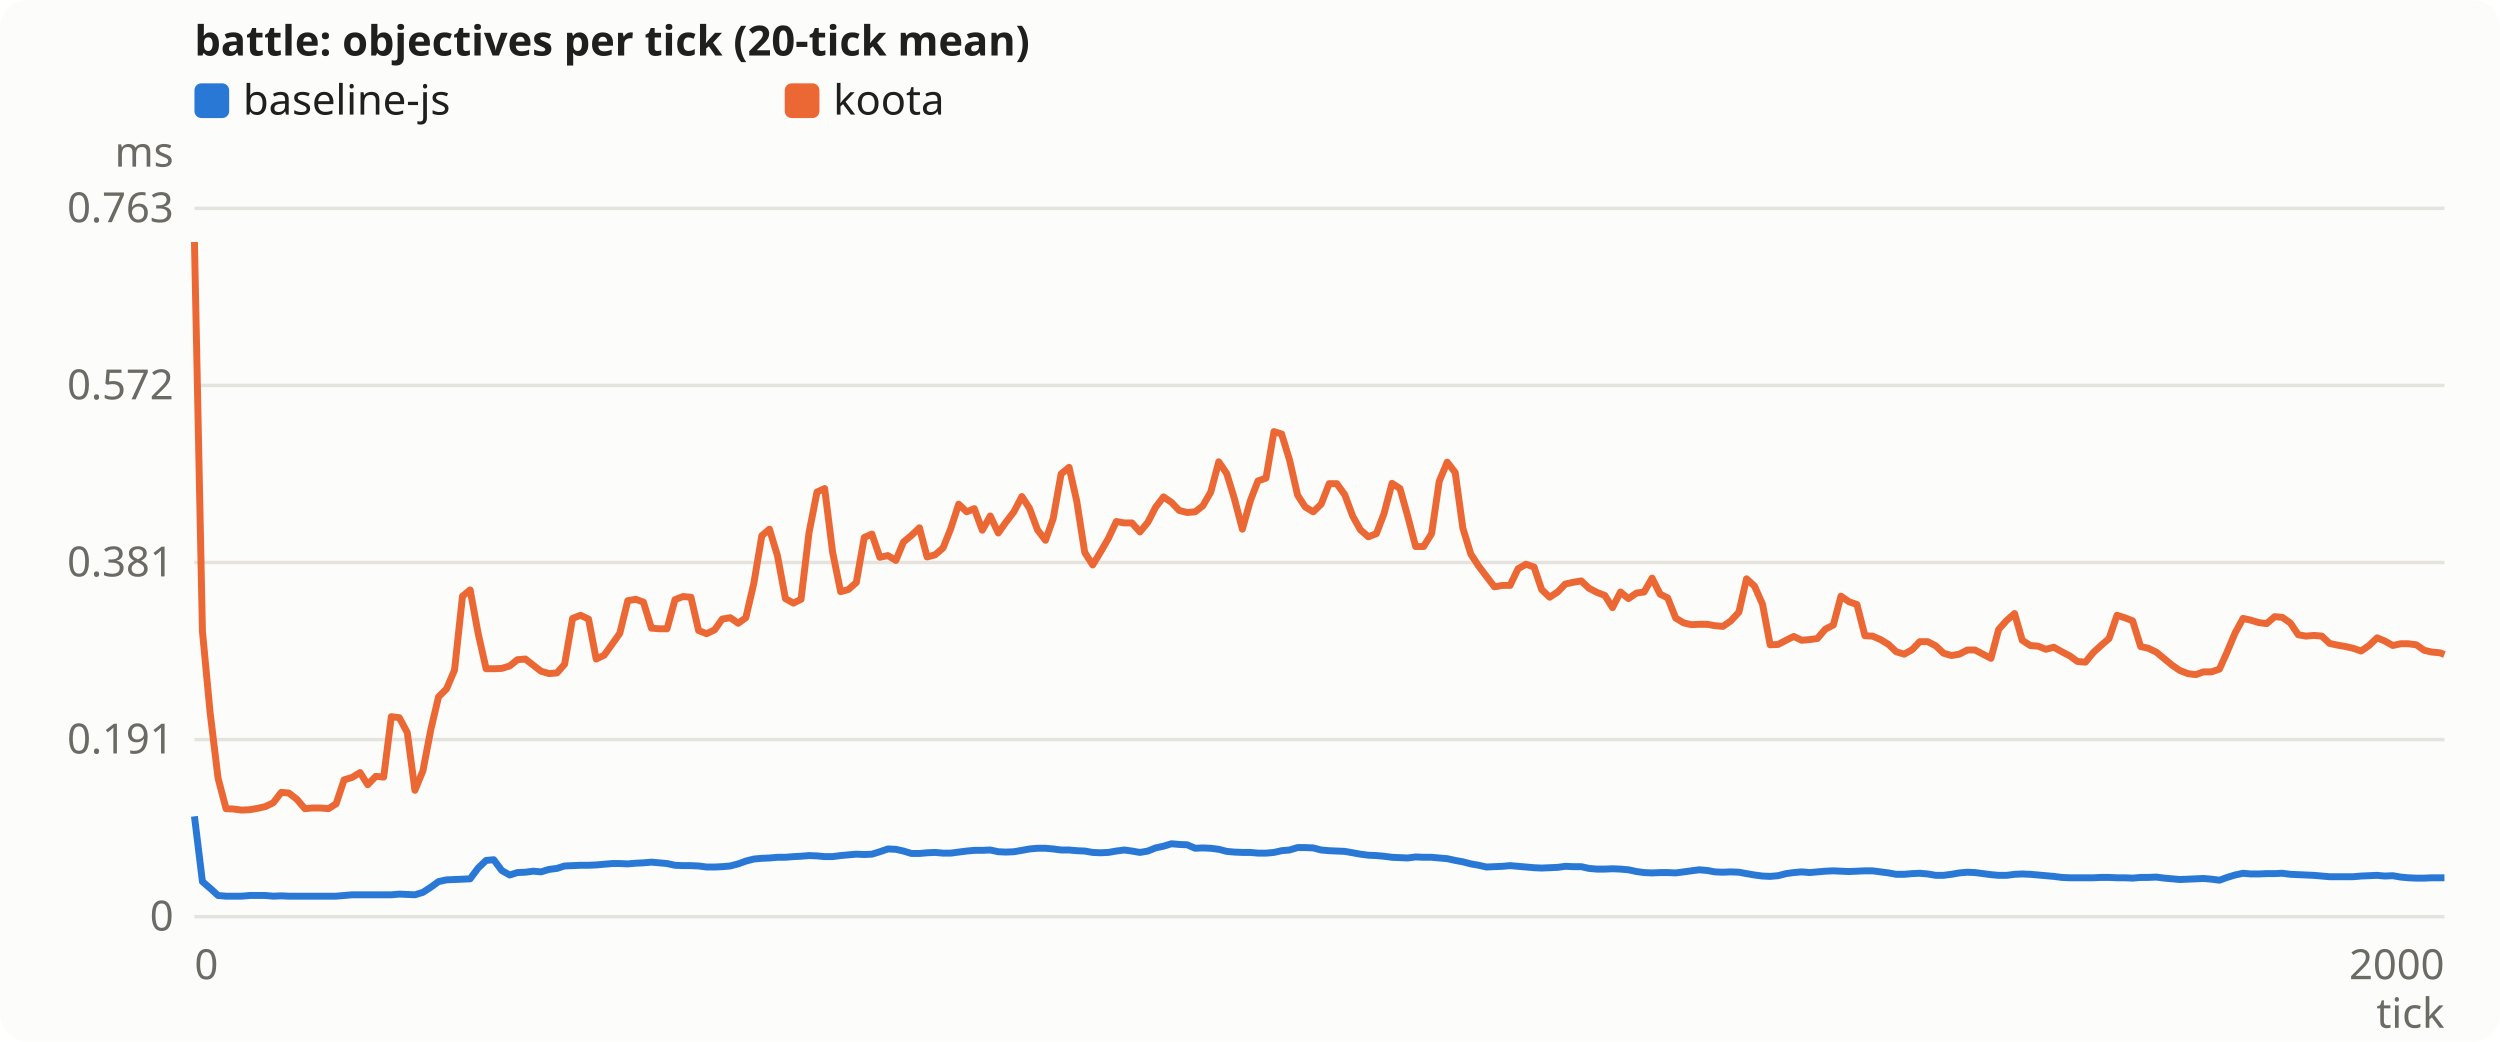
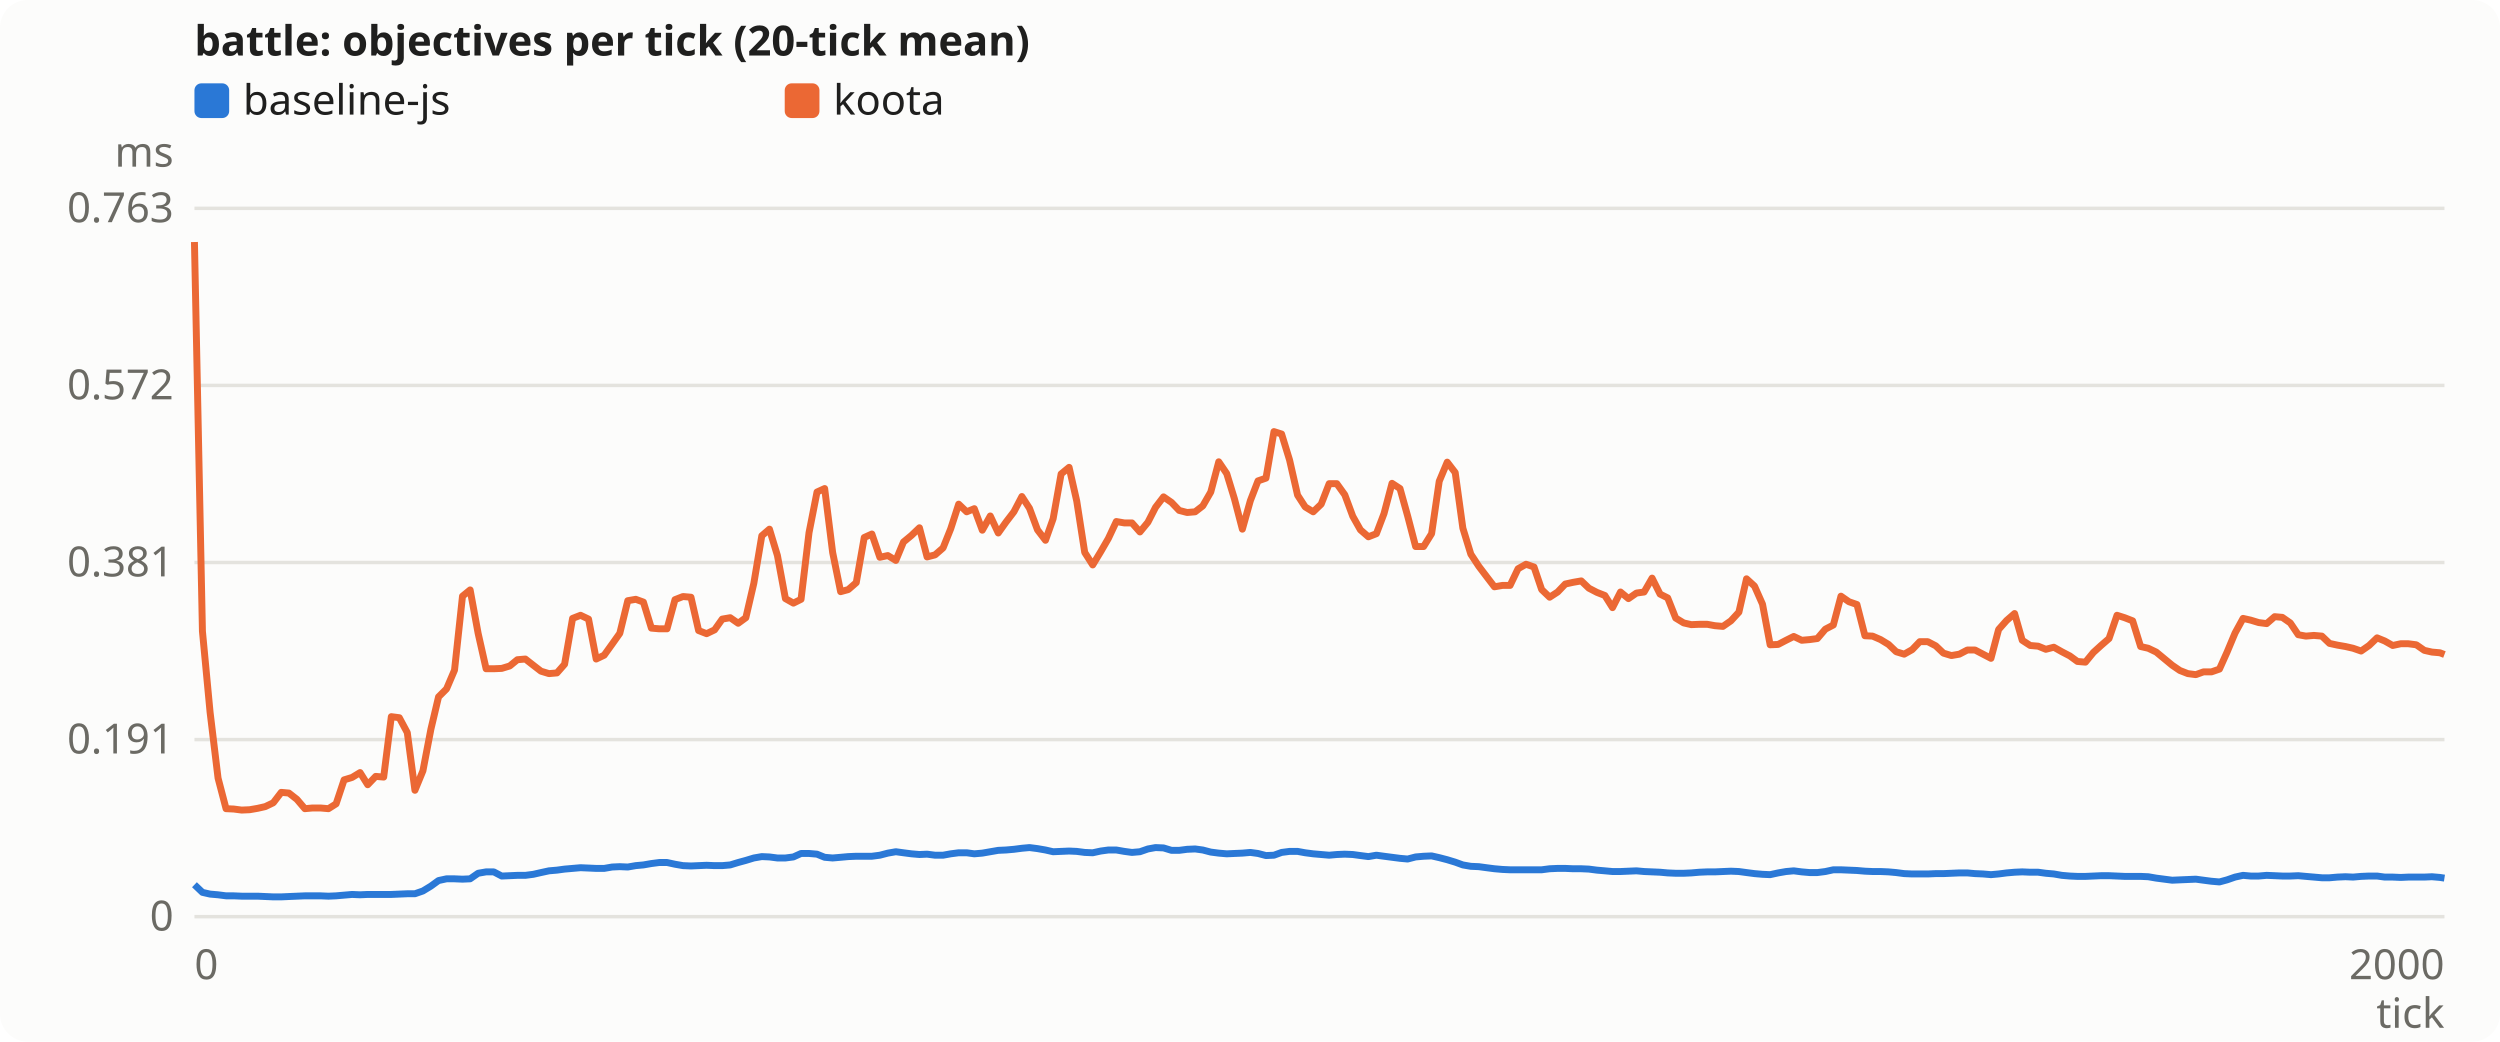
<svg xmlns="http://www.w3.org/2000/svg" viewBox="0 0 720 300" font-family="system-ui,sans-serif" font-size="12">
  <style>.bg{fill:#fcfcfb}.g{stroke:#e4e3de;stroke-width:1}.p{fill:#1f1f1e}.m{fill:#6b6a64}.s0{stroke:#2a78d6}.f0{fill:#2a78d6}.s1{stroke:#eb6834}.f1{fill:#eb6834}.s2{stroke:#1baf7a}.f2{fill:#1baf7a}.s3{stroke:#eda100}.f3{fill:#eda100}.s4{stroke:#e87ba4}.f4{fill:#e87ba4}.s5{stroke:#008300}.f5{fill:#008300}
@media (prefers-color-scheme: dark){.bg{fill:#1a1a19}.g{stroke:#33332f}.p{fill:#f0efec}.m{fill:#a3a29a}.s0{stroke:#3987e5}.f0{fill:#3987e5}.s1{stroke:#d95926}.f1{fill:#d95926}.s2{stroke:#199e70}.f2{fill:#199e70}.s3{stroke:#c98500}.f3{fill:#c98500}.s4{stroke:#d55181}.f4{fill:#d55181}.s5{stroke:#008300}.f5{fill:#008300}}</style>
  <rect class="bg" width="720" height="300" rx="8" />
  <text class="p" x="56" y="16" font-weight="600">battle: objectives per tick (20-tick mean)</text>
  <line class="g" x1="56" x2="704" y1="264" y2="264" />
  <text class="m" x="50" y="268" text-anchor="end">0</text>
  <line class="g" x1="56" x2="704" y1="213" y2="213" />
  <text class="m" x="50" y="217" text-anchor="end">0.191</text>
  <line class="g" x1="56" x2="704" y1="162" y2="162" />
  <text class="m" x="50" y="166" text-anchor="end">0.381</text>
  <line class="g" x1="56" x2="704" y1="111" y2="111" />
  <text class="m" x="50" y="115" text-anchor="end">0.572</text>
  <line class="g" x1="56" x2="704" y1="60" y2="60" />
  <text class="m" x="50" y="64" text-anchor="end">0.763</text>
  <text class="m" x="704" y="296" text-anchor="end">tick</text>
  <text class="m" x="50" y="48" text-anchor="end">ms</text>
  <text class="m" x="56" y="282">0</text>
  <text class="m" x="704" y="282" text-anchor="end">2000</text>
-   <polyline class="s0" fill="none" stroke-width="2" stroke-linejoin="round" points="56.0,235.1 58.3,253.9 60.5,255.8 62.8,257.9 65.1,258.1 67.3,258.1 69.6,258.1 71.9,257.9 74.2,257.9 76.4,257.9 78.7,258.1 81.0,258.0 83.2,258.1 85.5,258.1 87.8,258.1 90.0,258.1 92.3,258.1 94.6,258.1 96.8,258.1 99.1,257.9 101.4,257.7 103.7,257.7 105.9,257.7 108.2,257.7 110.5,257.7 112.7,257.7 115.0,257.5 117.3,257.6 119.5,257.7 121.8,257.0 124.1,255.5 126.3,253.9 128.6,253.4 130.9,253.3 133.2,253.2 135.4,253.1 137.7,250.0 140.0,247.8 142.2,247.6 144.5,250.7 146.8,252.0 149.0,251.3 151.3,251.2 153.6,250.9 155.8,251.1 158.1,250.4 160.4,250.1 162.6,249.4 164.9,249.3 167.2,249.2 169.5,249.2 171.7,249.1 174.0,248.9 176.3,248.7 178.5,248.7 180.8,248.8 183.1,248.6 185.3,248.5 187.6,248.3 189.9,248.5 192.1,248.7 194.4,249.2 196.7,249.3 199.0,249.3 201.2,249.4 203.5,249.7 205.8,249.7 208.0,249.6 210.3,249.4 212.6,248.8 214.8,248.0 217.1,247.4 219.4,247.2 221.6,247.1 223.9,246.9 226.2,246.9 228.5,246.7 230.7,246.6 233.0,246.4 235.3,246.5 237.5,246.7 239.8,246.7 242.1,246.4 244.3,246.2 246.6,246.0 248.9,246.1 251.1,246.0 253.4,245.3 255.7,244.5 258.0,244.6 260.2,245.1 262.5,245.8 264.8,245.8 267.0,245.6 269.3,245.5 271.6,245.7 273.8,245.7 276.1,245.4 278.4,245.1 280.6,244.9 282.9,244.9 285.2,244.8 287.5,245.3 289.7,245.4 292.0,245.3 294.3,244.9 296.5,244.5 298.8,244.3 301.1,244.3 303.3,244.5 305.6,244.8 307.9,244.8 310.1,245.0 312.4,245.1 314.7,245.5 317.0,245.6 319.2,245.5 321.5,245.1 323.8,244.8 326.0,245.1 328.3,245.5 330.6,245.1 332.8,244.2 335.1,243.7 337.4,243.0 339.6,243.2 341.9,243.3 344.2,244.3 346.4,244.2 348.7,244.3 351.0,244.6 353.3,245.2 355.5,245.4 357.8,245.5 360.1,245.5 362.3,245.7 364.6,245.7 366.9,245.5 369.1,245.0 371.4,244.8 373.7,244.1 375.9,244.1 378.2,244.2 380.5,244.8 382.8,245.0 385.0,245.1 387.3,245.2 389.6,245.6 391.8,246.0 394.1,246.3 396.4,246.4 398.6,246.6 400.9,246.9 403.2,247.0 405.4,247.1 407.7,246.8 410.0,246.9 412.3,246.9 414.5,247.1 416.8,247.3 419.1,247.8 421.3,248.2 423.6,248.8 425.9,249.2 428.1,249.7 430.4,249.6 432.7,249.5 434.9,249.3 437.2,249.5 439.5,249.7 441.8,249.9 444.0,250.0 446.3,249.9 448.6,249.8 450.8,249.5 453.1,249.6 455.4,249.6 457.6,250.1 459.9,250.3 462.2,250.3 464.4,250.2 466.7,250.3 469.0,250.5 471.3,251.0 473.5,251.3 475.8,251.4 478.1,251.3 480.3,251.3 482.6,251.4 484.9,251.1 487.1,250.8 489.4,250.5 491.7,250.7 493.9,251.1 496.2,251.2 498.5,251.1 500.8,251.2 503.0,251.6 505.3,252.0 507.6,252.3 509.8,252.4 512.1,252.2 514.4,251.6 516.6,251.3 518.9,251.1 521.2,251.3 523.4,251.1 525.7,250.9 528.0,250.8 530.2,250.9 532.5,251.0 534.8,250.9 537.1,250.8 539.3,250.8 541.6,251.1 543.9,251.4 546.1,251.8 548.4,251.8 550.7,251.6 552.9,251.5 555.2,251.7 557.5,252.1 559.7,252.1 562.0,251.8 564.3,251.4 566.6,251.2 568.8,251.3 571.1,251.6 573.4,251.9 575.6,252.1 577.9,252.1 580.2,251.8 582.4,251.7 584.7,251.8 587.0,252.0 589.2,252.2 591.5,252.4 593.8,252.7 596.1,252.8 598.3,252.8 600.6,252.8 602.9,252.8 605.1,252.7 607.4,252.7 609.7,252.8 611.9,252.8 614.2,252.9 616.5,252.7 618.7,252.7 621.0,252.6 623.3,252.9 625.6,253.1 627.8,253.3 630.1,253.2 632.4,253.1 634.6,253.0 636.9,253.2 639.2,253.5 641.4,252.7 643.7,252.0 646.0,251.5 648.2,251.7 650.5,251.7 652.8,251.6 655.1,251.6 657.3,251.5 659.6,251.8 661.9,251.9 664.1,252.0 666.4,252.1 668.7,252.3 670.9,252.5 673.2,252.5 675.5,252.5 677.7,252.5 680.0,252.3 682.3,252.2 684.6,252.1 686.8,252.3 689.1,252.2 691.4,252.6 693.6,252.8 695.9,252.9 698.2,252.9 700.4,252.8 702.7,252.8 704.0,252.8" />
+   <polyline class="s0" fill="none" stroke-width="2" stroke-linejoin="round" points="56.0,254.8 58.3,257.0 60.5,257.5 62.8,257.7 65.1,258.0 67.3,258.0 69.6,258.1 71.9,258.1 74.2,258.1 76.4,258.2 78.7,258.3 81.0,258.3 83.2,258.2 85.5,258.1 87.8,258.0 90.0,258.0 92.3,258.0 94.6,258.1 96.8,258.0 99.1,257.8 101.4,257.6 103.7,257.7 105.9,257.6 108.2,257.6 110.5,257.6 112.7,257.6 115.0,257.5 117.3,257.4 119.5,257.4 121.8,256.6 124.1,255.2 126.3,253.6 128.6,253.1 130.9,253.1 133.2,253.2 135.4,253.1 137.7,251.5 140.0,251.1 142.2,251.1 144.5,252.3 146.8,252.2 149.0,252.1 151.3,252.1 153.6,251.8 155.8,251.3 158.1,250.8 160.4,250.6 162.6,250.3 164.9,250.1 167.2,249.9 169.5,250.0 171.7,250.1 174.0,250.1 176.3,249.7 178.5,249.6 180.8,249.7 183.1,249.3 185.3,249.1 187.6,248.7 189.9,248.4 192.1,248.4 194.4,248.9 196.7,249.3 199.0,249.4 201.2,249.3 203.5,249.2 205.8,249.3 208.0,249.3 210.3,249.1 212.6,248.4 214.8,247.8 217.1,247.1 219.4,246.7 221.6,246.8 223.9,247.1 226.2,247.1 228.5,246.8 230.7,245.8 233.0,245.8 235.3,246.0 237.5,246.9 239.8,247.1 242.1,246.9 244.3,246.7 246.6,246.6 248.9,246.6 251.1,246.6 253.4,246.3 255.7,245.7 258.0,245.3 260.2,245.6 262.5,245.9 264.8,246.1 267.0,246.0 269.3,246.3 271.6,246.3 273.8,245.9 276.1,245.6 278.4,245.6 280.6,245.9 282.9,245.7 285.2,245.3 287.5,244.9 289.7,244.8 292.0,244.6 294.3,244.3 296.5,244.1 298.8,244.4 301.1,244.8 303.3,245.3 305.6,245.2 307.9,245.1 310.1,245.2 312.4,245.5 314.7,245.6 317.0,245.1 319.2,244.8 321.5,244.8 323.8,245.2 326.0,245.5 328.3,245.3 330.6,244.5 332.8,244.1 335.1,244.2 337.4,244.9 339.6,244.9 341.9,244.6 344.2,244.5 346.4,244.8 348.7,245.4 351.0,245.7 353.3,245.9 355.5,245.8 357.8,245.7 360.1,245.5 362.3,245.8 364.6,246.4 366.9,246.3 369.1,245.5 371.4,245.2 373.7,245.2 375.9,245.6 378.2,245.9 380.5,246.1 382.8,246.3 385.0,246.1 387.3,246.0 389.6,246.1 391.8,246.4 394.1,246.7 396.4,246.3 398.6,246.6 400.9,246.9 403.2,247.2 405.4,247.4 407.7,246.8 410.0,246.6 412.3,246.5 414.5,247.0 416.8,247.6 419.1,248.3 421.3,249.1 423.6,249.5 425.9,249.6 428.1,249.9 430.4,250.2 432.7,250.4 434.9,250.5 437.2,250.5 439.5,250.5 441.8,250.5 444.0,250.5 446.3,250.2 448.6,250.1 450.8,250.1 453.1,250.2 455.4,250.2 457.6,250.3 459.9,250.6 462.2,250.8 464.4,251.0 466.7,251.0 469.0,250.9 471.3,250.8 473.5,251.0 475.8,251.1 478.1,251.2 480.3,251.4 482.6,251.5 484.9,251.5 487.1,251.4 489.4,251.2 491.7,251.1 493.9,251.1 496.2,251.0 498.5,250.9 500.8,251.0 503.0,251.3 505.3,251.6 507.6,251.8 509.8,251.9 512.1,251.4 514.4,251.0 516.6,250.8 518.9,251.1 521.2,251.3 523.4,251.3 525.7,251.0 528.0,250.5 530.2,250.5 532.5,250.6 534.8,250.7 537.1,250.9 539.3,251.0 541.6,251.0 543.9,251.1 546.1,251.3 548.4,251.6 550.7,251.7 552.9,251.7 555.2,251.7 557.5,251.6 559.7,251.6 562.0,251.5 564.3,251.4 566.6,251.4 568.8,251.6 571.1,251.7 573.4,251.9 575.6,251.7 577.9,251.4 580.2,251.2 582.4,251.1 584.7,251.2 587.0,251.2 589.2,251.5 591.5,251.7 593.8,252.1 596.1,252.3 598.3,252.4 600.6,252.4 602.9,252.3 605.1,252.2 607.4,252.2 609.7,252.3 611.9,252.4 614.2,252.4 616.5,252.4 618.7,252.5 621.0,252.9 623.3,253.2 625.6,253.5 627.8,253.4 630.1,253.3 632.4,253.2 634.6,253.5 636.9,253.8 639.2,254.0 641.4,253.4 643.7,252.6 646.0,252.1 648.2,252.3 650.5,252.3 652.8,252.1 655.1,252.2 657.3,252.3 659.6,252.3 661.9,252.2 664.1,252.4 666.4,252.6 668.7,252.8 670.9,252.8 673.2,252.6 675.5,252.5 677.7,252.6 680.0,252.4 682.3,252.3 684.6,252.3 686.8,252.6 689.1,252.6 691.4,252.7 693.6,252.6 695.9,252.6 698.2,252.6 700.4,252.5 702.7,252.7 704.0,252.9" />
  <polyline class="s1" fill="none" stroke-width="2" stroke-linejoin="round" points="56.0,69.7 58.3,181.8 60.5,205.1 62.8,224.1 65.1,232.9 67.3,233.0 69.6,233.3 71.9,233.2 74.2,232.8 76.4,232.3 78.7,231.2 81.0,228.2 83.2,228.4 85.5,230.2 87.8,232.9 90.0,232.7 92.3,232.7 94.6,232.9 96.8,231.5 99.1,224.6 101.4,223.9 103.7,222.5 105.9,226.0 108.2,223.6 110.5,223.8 112.7,206.4 115.0,206.7 117.3,211.0 119.5,227.6 121.8,222.0 124.1,210.0 126.3,200.7 128.6,198.4 130.9,193.0 133.2,171.7 135.4,169.9 137.7,182.4 140.0,192.6 142.2,192.6 144.5,192.5 146.8,191.8 149.0,190.0 151.3,189.8 153.6,191.6 155.8,193.3 158.1,194.0 160.4,193.8 162.6,191.3 164.9,178.1 167.2,177.2 169.5,178.3 171.7,189.8 174.0,188.7 176.3,185.5 178.5,182.4 180.8,173.0 183.1,172.6 185.3,173.4 187.6,180.9 189.9,181.1 192.1,181.1 194.4,172.7 196.7,171.8 199.0,172.0 201.2,181.6 203.5,182.5 205.8,181.4 208.0,178.3 210.3,177.9 212.6,179.5 214.8,177.9 217.1,168.0 219.4,154.3 221.6,152.4 223.9,160.0 226.2,172.4 228.5,173.7 230.7,172.6 233.0,153.4 235.3,141.7 237.5,140.7 239.8,159.1 242.1,170.4 244.3,169.8 246.6,167.8 248.9,154.8 251.1,153.8 253.4,160.5 255.7,160.0 258.0,161.4 260.2,156.1 262.5,154.2 264.8,152.0 267.0,160.4 269.3,159.8 271.6,157.8 273.8,152.3 276.1,145.2 278.4,147.4 280.6,146.5 282.9,152.7 285.2,148.6 287.5,153.5 289.7,150.4 292.0,147.4 294.3,143.0 296.5,146.4 298.8,152.6 301.1,155.6 303.3,149.4 305.6,136.5 307.9,134.6 310.1,144.3 312.4,159.1 314.7,162.7 317.0,158.9 319.2,155.1 321.5,150.2 323.8,150.6 326.0,150.6 328.3,153.2 330.6,150.4 332.8,146.1 335.1,143.1 337.4,144.7 339.6,147.0 341.9,147.6 344.2,147.4 346.4,145.7 348.7,141.7 351.0,133.0 353.3,136.4 355.5,143.6 357.8,152.4 360.1,144.2 362.3,138.5 364.6,137.7 366.9,124.3 369.1,125.0 371.4,132.5 373.7,142.6 375.9,146.0 378.2,147.4 380.5,145.2 382.8,139.3 385.0,139.3 387.3,142.5 389.6,148.7 391.8,152.6 394.1,154.6 396.4,153.7 398.6,147.9 400.9,139.2 403.2,140.7 405.4,148.6 407.7,157.4 410.0,157.4 412.3,153.7 414.5,138.6 416.8,133.1 419.1,136.1 421.3,152.1 423.6,159.6 425.9,163.1 428.1,166.0 430.4,169.0 432.7,168.6 434.9,168.6 437.2,163.8 439.5,162.5 441.8,163.3 444.0,169.8 446.3,172.0 448.6,170.5 450.8,168.2 453.1,167.7 455.4,167.3 457.6,169.4 459.9,170.6 462.2,171.5 464.4,175.0 466.7,170.5 469.0,172.4 471.3,170.8 473.5,170.5 475.8,166.5 478.1,171.1 480.3,172.2 482.6,178.0 484.9,179.4 487.1,179.9 489.4,179.8 491.7,179.8 493.9,180.2 496.2,180.4 498.5,178.8 500.8,176.3 503.0,166.7 505.3,168.8 507.6,174.0 509.8,185.7 512.1,185.6 514.4,184.4 516.6,183.3 518.9,184.4 521.2,184.2 523.4,183.9 525.7,181.2 528.0,180.0 530.2,171.7 532.5,173.3 534.8,174.1 537.1,183.1 539.3,183.2 541.6,184.2 543.9,185.6 546.1,187.7 548.4,188.4 550.7,187.1 552.9,184.8 555.2,184.8 557.5,186.0 559.7,188.1 562.0,188.8 564.3,188.4 566.6,187.2 568.8,187.2 571.1,188.4 573.4,189.6 575.6,181.3 577.9,178.7 580.2,176.7 582.4,184.4 584.7,185.9 587.0,186.1 589.2,187.0 591.5,186.4 593.8,187.7 596.1,188.9 598.3,190.5 600.6,190.7 602.9,187.9 605.1,185.9 607.4,183.9 609.7,177.2 611.9,177.9 614.2,178.8 616.5,186.2 618.7,186.7 621.0,187.8 623.3,189.7 625.6,191.6 627.8,193.1 630.1,194.0 632.4,194.3 634.6,193.5 636.9,193.5 639.2,192.7 641.4,187.8 643.7,182.3 646.0,178.1 648.2,178.6 650.5,179.3 652.8,179.6 655.1,177.6 657.3,177.8 659.6,179.4 661.9,182.8 664.1,183.2 666.4,183.0 668.7,183.2 670.9,185.3 673.2,185.8 675.5,186.2 677.7,186.7 680.0,187.5 682.3,185.9 684.6,183.7 686.8,184.6 689.1,185.9 691.4,185.4 693.6,185.4 695.9,185.7 698.2,187.3 700.4,187.8 702.7,188.0 704.0,188.5" />
  <rect class="f0" x="56" y="24" width="10" height="10" rx="2" />
  <text class="p" x="70" y="33">baseline-js</text>
  <rect class="f1" x="226" y="24" width="10" height="10" rx="2" />
  <text class="p" x="240" y="33">koota</text>
</svg>
